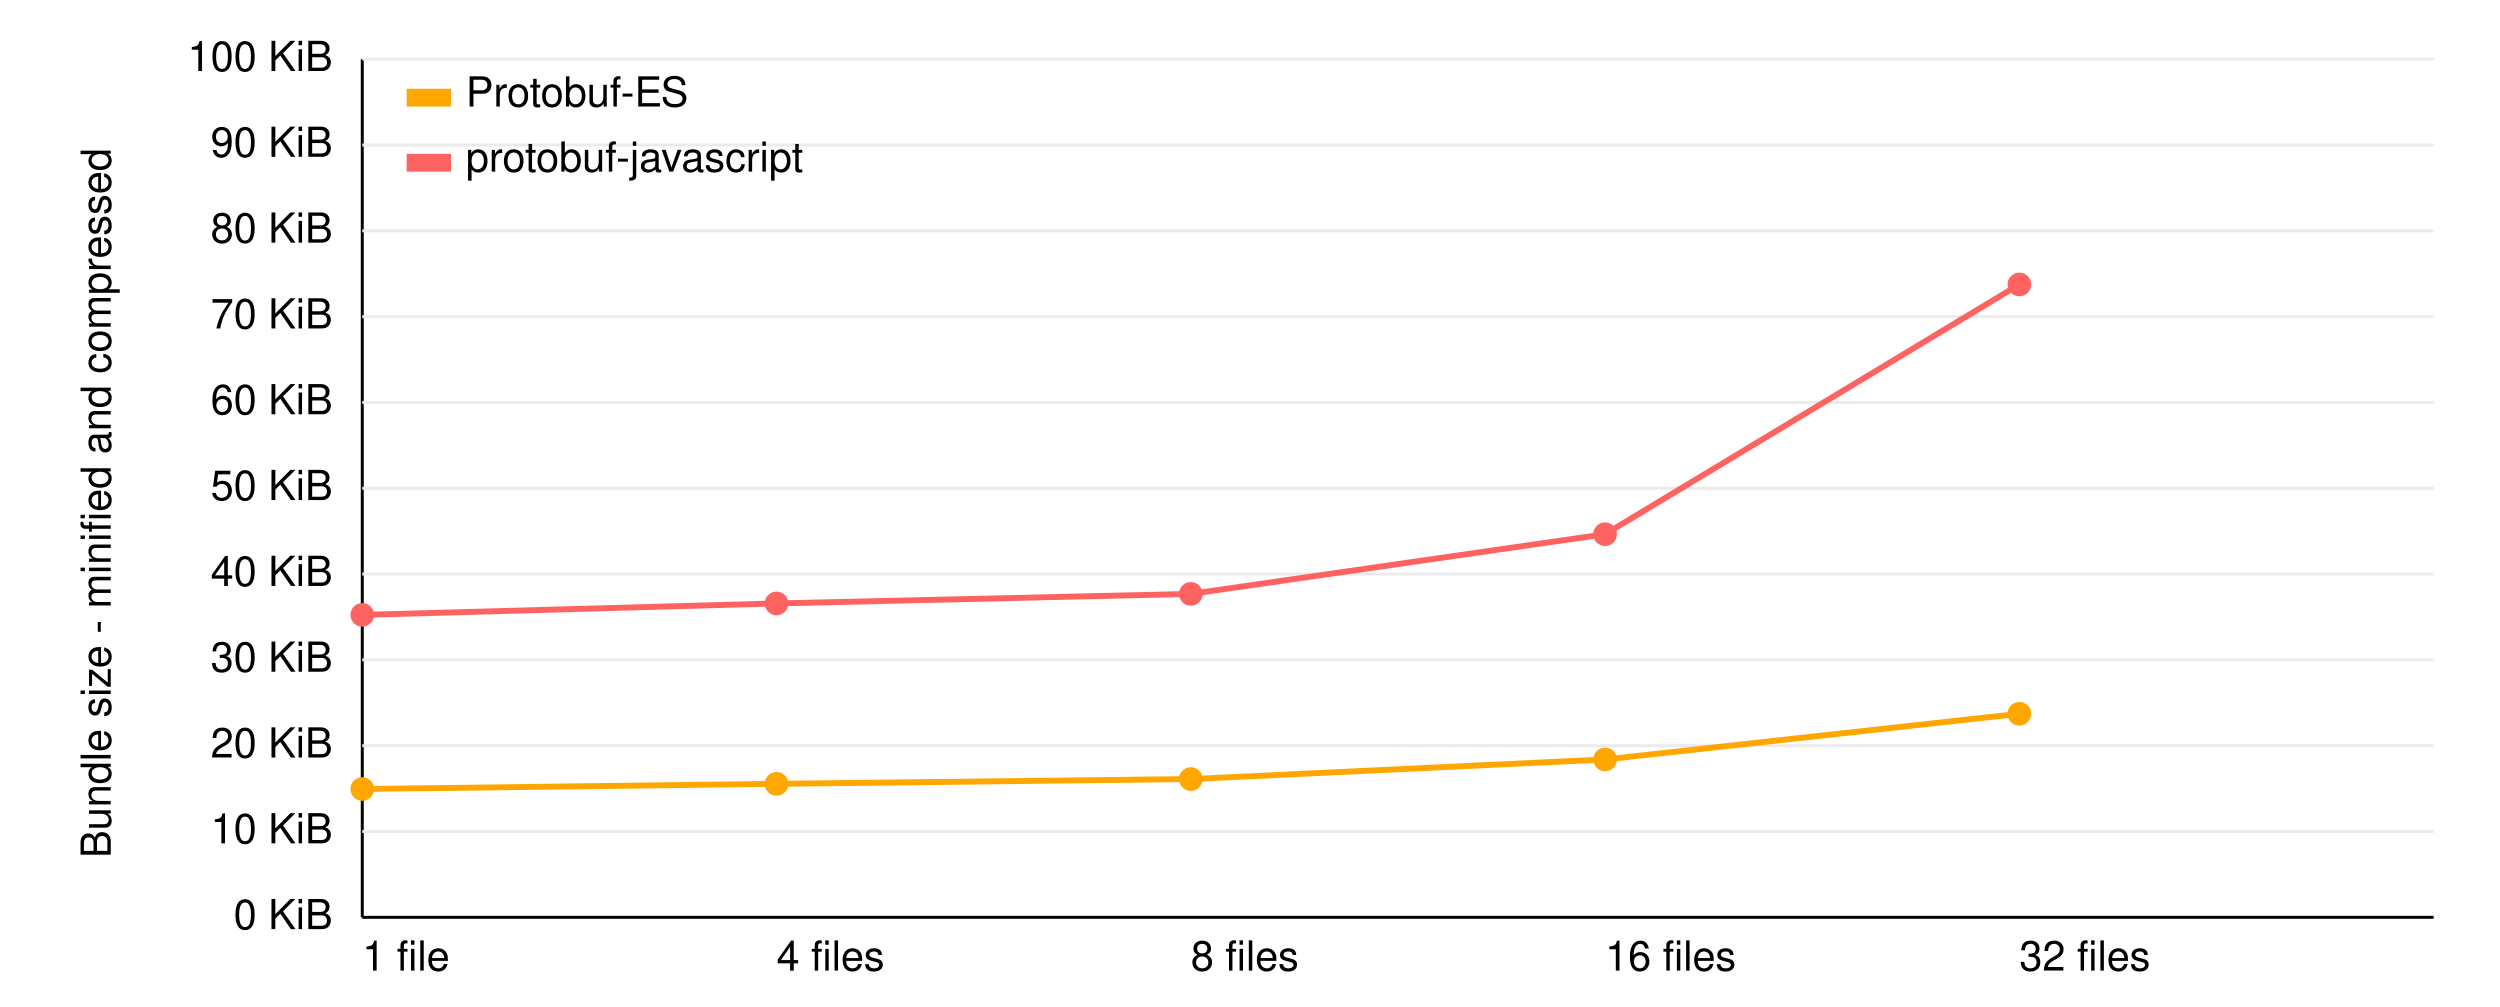
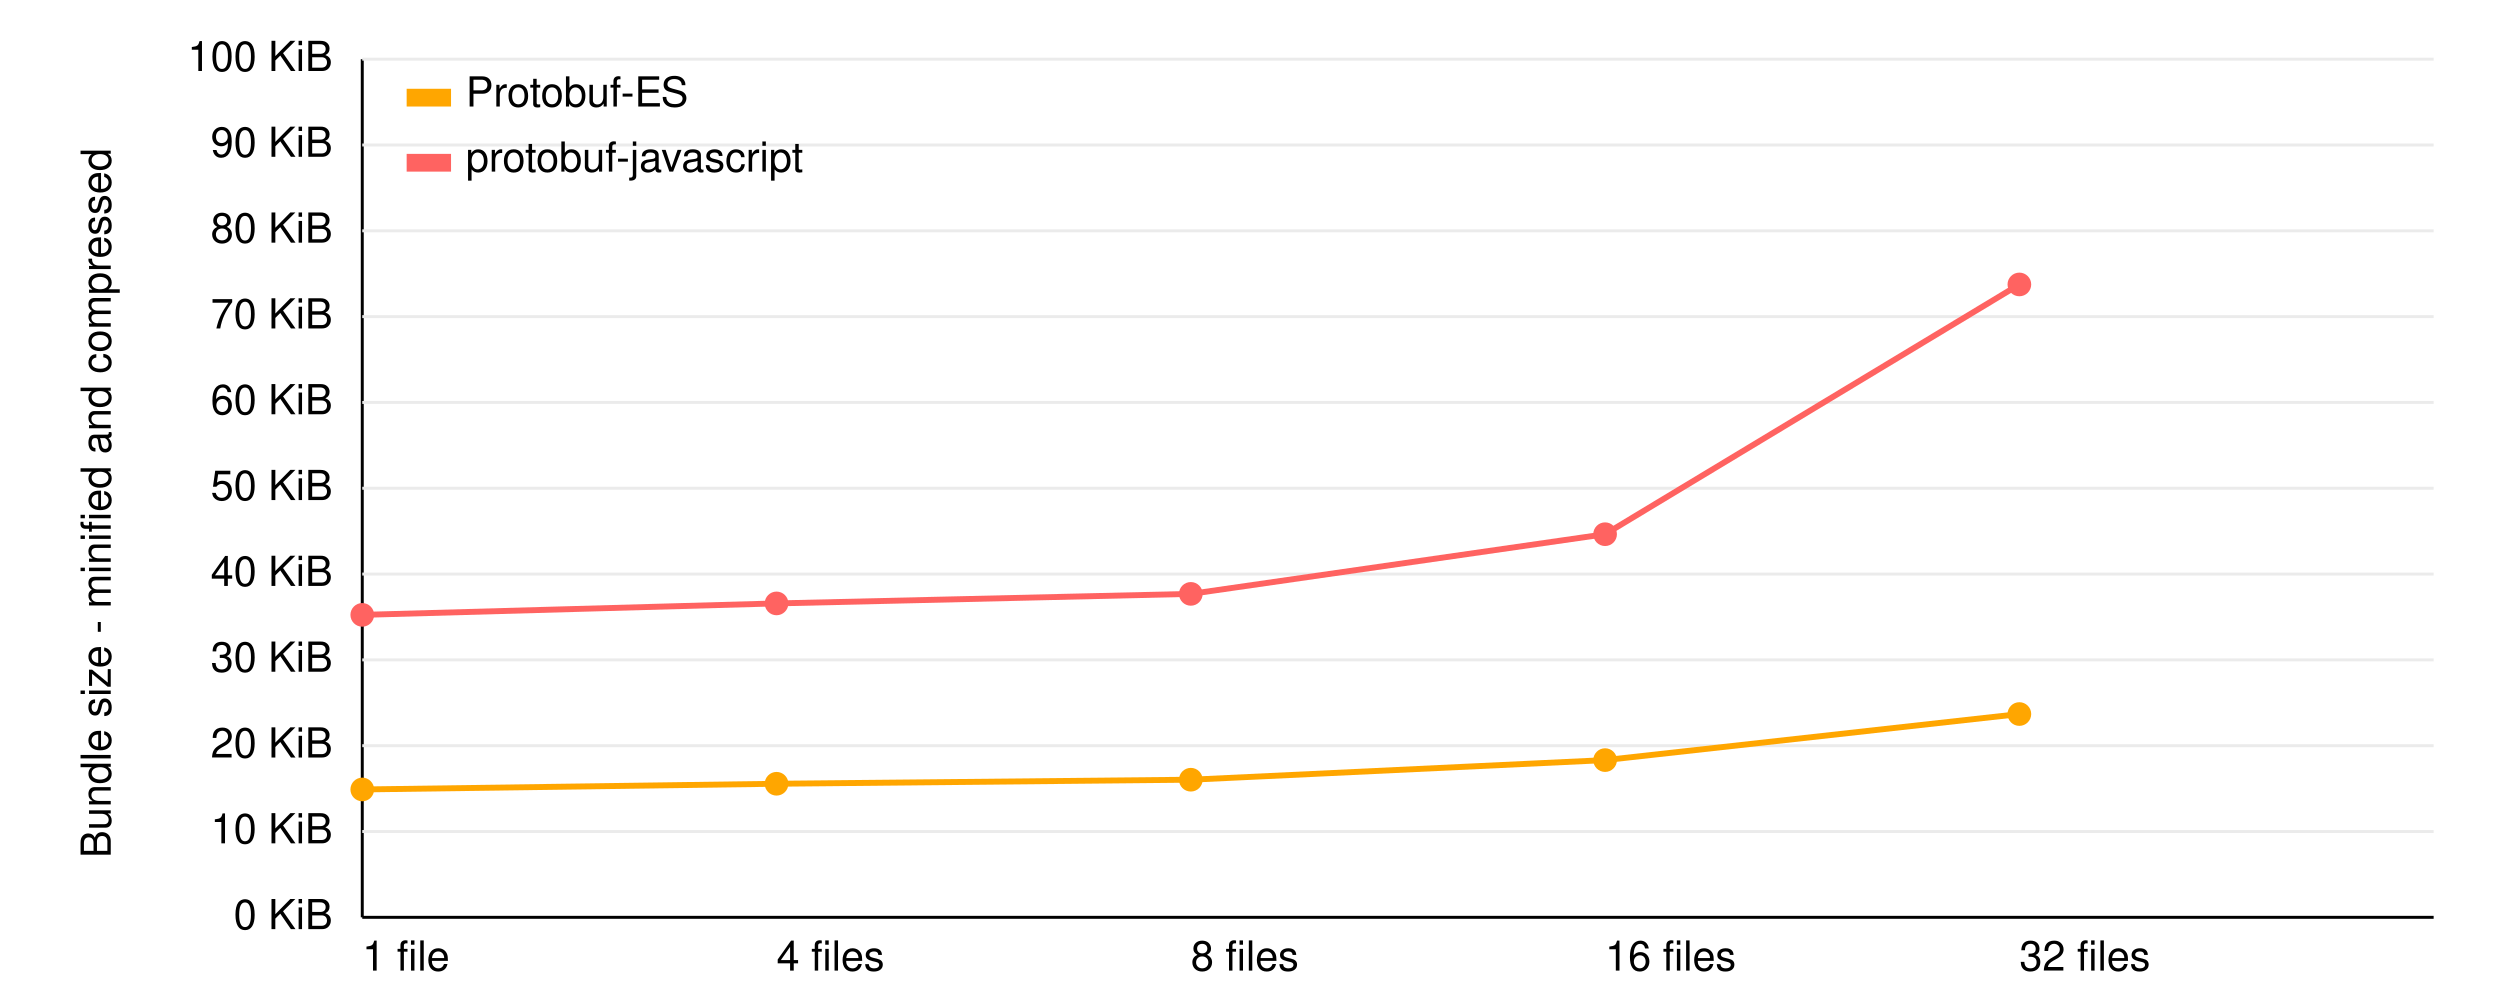
<svg xmlns="http://www.w3.org/2000/svg" version="1.1" width="820px" height="330px" viewBox="0 0 820 340" class="chart">
  <style>
      
      text {
        font: 14px Verdana, Helvetica, Arial, sans-serif;
      }
      
    </style>
  <g transform="translate(110,310)">
    <line y1="0" x2="700" stroke="black" />
    <text x="0" y="18" text-anchor="start">1 file</text>
    <text x="140" y="18" text-anchor="start">4 files</text>
    <text x="280" y="18" text-anchor="start">8 files</text>
    <text x="420" y="18" text-anchor="start">16 files</text>
    <text x="560" y="18" text-anchor="start">32 files</text>
  </g>
  <g transform="translate(110, 20)">
    <line x1="0" x2="0" y1="0" y2="290" stroke="black" />
    <g transform="rotate(-90), translate(-150,-85)">
      <text text-anchor="middle">Bundle size - minified and compressed</text>
    </g>
    <text x="-10" y="4" text-anchor="end">100 KiB</text>
    <line x1="0" x2="700" y1="0" y2="0" stroke="#ebebeb" />
    <text x="-10" y="33" text-anchor="end">90 KiB</text>
    <line x1="0" x2="700" y1="29" y2="29" stroke="#ebebeb" />
    <text x="-10" y="62" text-anchor="end">80 KiB</text>
    <line x1="0" x2="700" y1="58" y2="58" stroke="#ebebeb" />
    <text x="-10" y="91" text-anchor="end">70 KiB</text>
    <line x1="0" x2="700" y1="87" y2="87" stroke="#ebebeb" />
    <text x="-10" y="120" text-anchor="end">60 KiB</text>
    <line x1="0" x2="700" y1="116" y2="116" stroke="#ebebeb" />
    <text x="-10" y="149" text-anchor="end">50 KiB</text>
    <line x1="0" x2="700" y1="145" y2="145" stroke="#ebebeb" />
    <text x="-10" y="178" text-anchor="end">40 KiB</text>
    <line x1="0" x2="700" y1="174" y2="174" stroke="#ebebeb" />
    <text x="-10" y="207" text-anchor="end">30 KiB</text>
    <line x1="0" x2="700" y1="203" y2="203" stroke="#ebebeb" />
    <text x="-10" y="236" text-anchor="end">20 KiB</text>
    <line x1="0" x2="700" y1="232" y2="232" stroke="#ebebeb" />
    <text x="-10" y="265" text-anchor="end">10 KiB</text>
    <line x1="0" x2="700" y1="261" y2="261" stroke="#ebebeb" />
    <text x="-10" y="294" text-anchor="end">0 KiB</text>
  </g>
  <g transform="translate(110, 20)">
-     <polyline fill="none" stroke="#ffa600" stroke-width="2" points="0,246.636 140,244.883 280,243.269 420,236.645 560,221.213">
+     <polyline fill="none" stroke="#ffa600" stroke-width="2" points="0,246.789 140,244.863 280,243.495 420,236.868 560,221.301">
    </polyline>
-     <circle cx="0" cy="246.636" r="4" fill="#ffa600" />
-     <circle cx="140" cy="244.883" r="4" fill="#ffa600" />
-     <circle cx="280" cy="243.269" r="4" fill="#ffa600" />
-     <circle cx="420" cy="236.645" r="4" fill="#ffa600" />
-     <circle cx="560" cy="221.213" r="4" fill="#ffa600" />
+     <circle cx="0" cy="246.789" r="4" fill="#ffa600" />
+     <circle cx="140" cy="244.863" r="4" fill="#ffa600" />
+     <circle cx="280" cy="243.495" r="4" fill="#ffa600" />
+     <circle cx="420" cy="236.868" r="4" fill="#ffa600" />
+     <circle cx="560" cy="221.301" r="4" fill="#ffa600" />
  </g>
  <g transform="translate(110, 20)">
    <polyline fill="none" stroke="#ff6361" stroke-width="2" points="0,187.789 140,183.918 280,180.695 420,160.528 560,76.125">
    </polyline>
    <circle cx="0" cy="187.789" r="4" fill="#ff6361" />
    <circle cx="140" cy="183.918" r="4" fill="#ff6361" />
    <circle cx="280" cy="180.695" r="4" fill="#ff6361" />
    <circle cx="420" cy="160.528" r="4" fill="#ff6361" />
    <circle cx="560" cy="76.125" r="4" fill="#ff6361" />
  </g>
  <g transform="translate(125, 30)">
    <g transform="translate(0, 0)">
      <rect width="15" height="6" fill="#ffa600" />
      <text x="20" y="6">Protobuf-ES</text>
    </g>
    <g transform="translate(0, 22)">
      <rect width="15" height="6" fill="#ff6361" />
      <text x="20" y="6">protobuf-javascript</text>
    </g>
  </g>
</svg>
